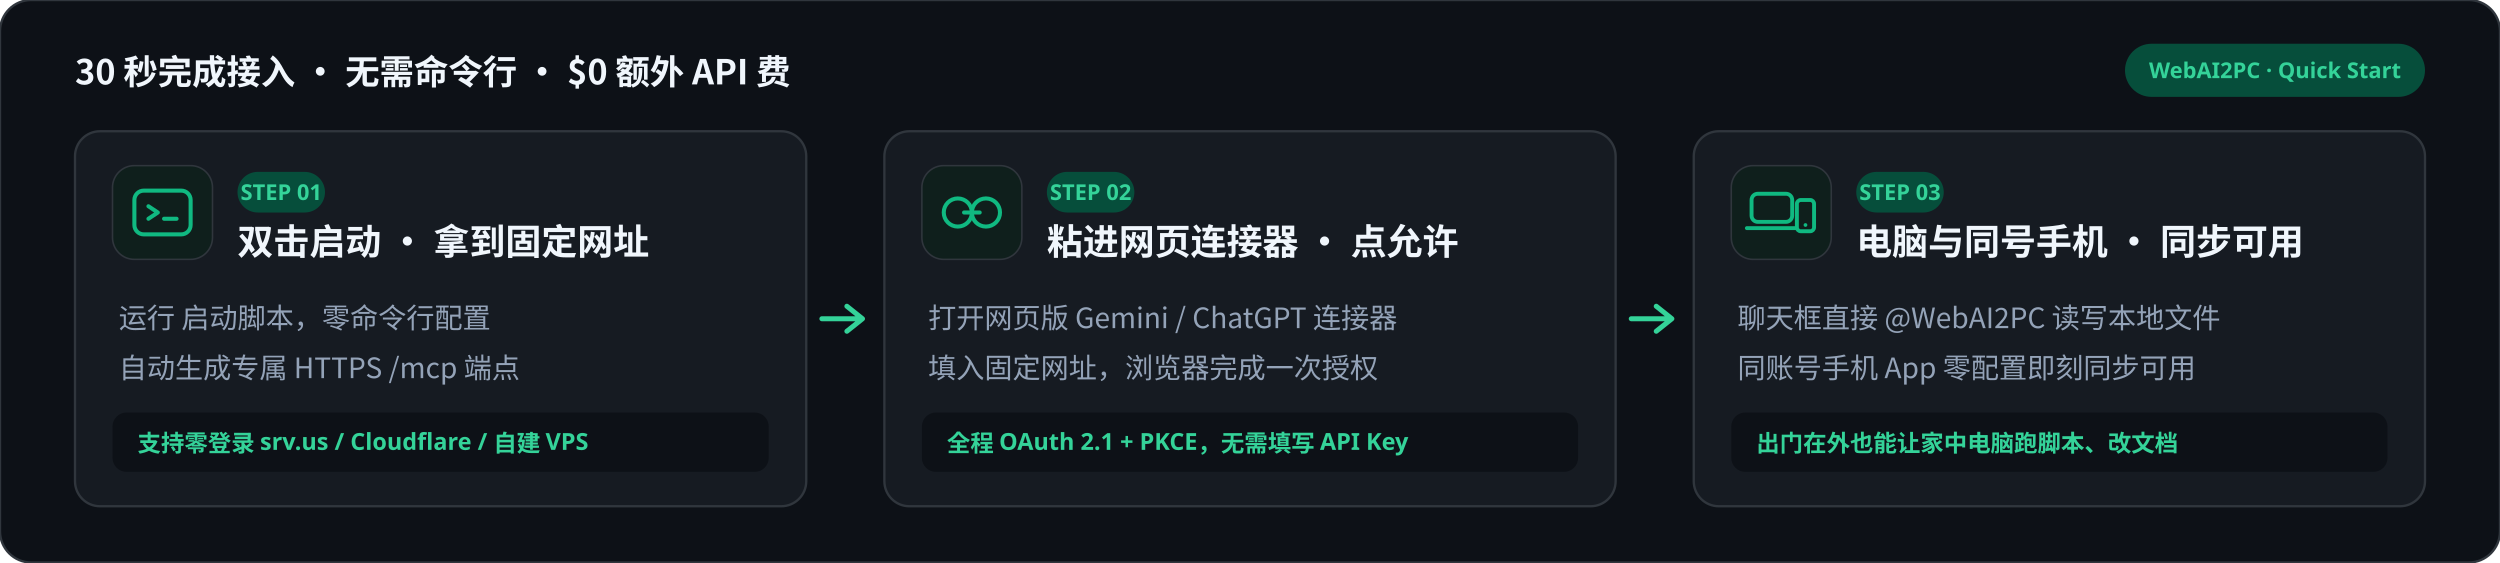
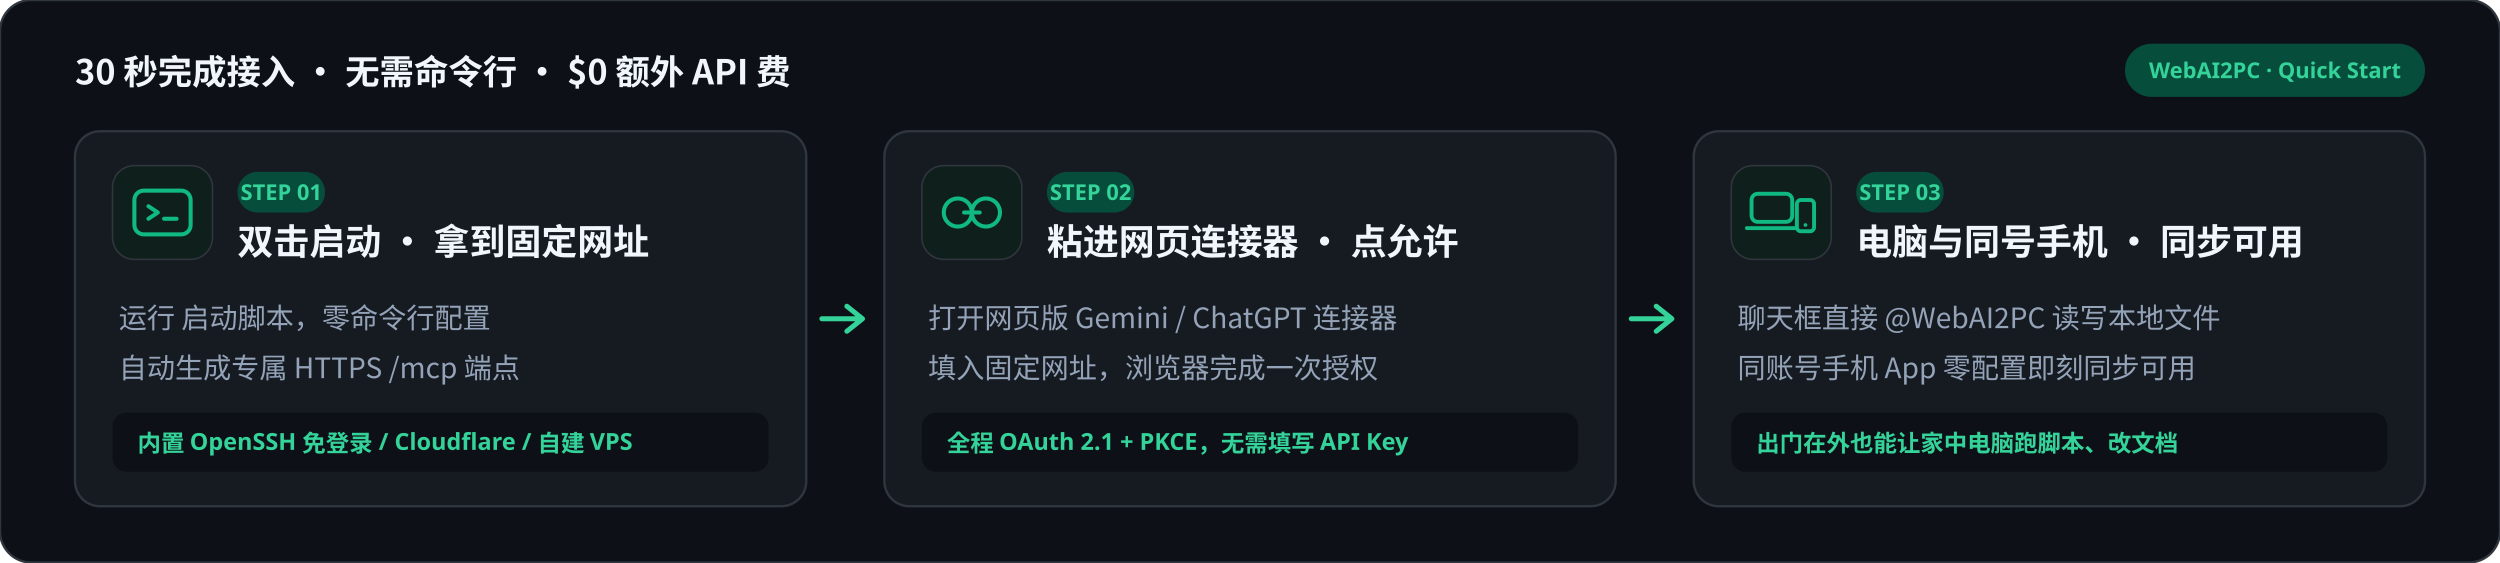
<svg xmlns="http://www.w3.org/2000/svg" viewBox="0 0 1600 360" width="1600" height="360">
  <rect width="1600" height="360" rx="20" fill="#0D1117" stroke="#30363D" stroke-width="1.5" />
  <text x="48" y="54" font-family="PingFang SC, Microsoft YaHei, Noto Sans CJK SC, system-ui, sans-serif" font-size="22" font-weight="700" fill="#F0F6FC">30 秒完成接入 · 无需命令行 · $0 额外 API 费</text>
  <rect x="1360" y="28" width="192" height="34" rx="17" fill="#064E3B" />
  <text x="1456" y="50" text-anchor="middle" font-family="Segoe UI, PingFang SC, Microsoft YaHei, sans-serif" font-size="14" font-weight="700" fill="#34D399">WebAI2PC · Quick Start</text>
  <rect x="48" y="84" width="468" height="240" rx="16" fill="#161B22" stroke="#30363D" stroke-width="1.5" />
  <g transform="translate(72,106)">
    <rect width="64" height="60" rx="14" fill="#0F1F1C" stroke="#30363D" stroke-width="1" />
    <rect x="14" y="16" width="36" height="28" rx="6" fill="none" stroke="#10B981" stroke-width="2.6" />
    <path d="M23 26 L29 30 L23 34" fill="none" stroke="#10B981" stroke-width="2.6" stroke-linecap="round" stroke-linejoin="round" />
    <line x1="33" y1="34" x2="41" y2="34" stroke="#10B981" stroke-width="2.6" stroke-linecap="round" />
  </g>
  <rect x="152" y="110" width="56" height="26" rx="13" fill="#064E3B" />
  <text x="180" y="128" text-anchor="middle" font-family="Segoe UI, sans-serif" font-size="14" font-weight="800" fill="#34D399">STEP 01</text>
  <text x="152" y="163" font-family="PingFang SC, Microsoft YaHei, Noto Sans CJK SC, system-ui, sans-serif" font-size="23" font-weight="700" fill="#F0F6FC">双击启动 · 拿到固定网址</text>
  <text x="76" y="210" font-family="PingFang SC, Microsoft YaHei, Noto Sans CJK SC, system-ui, sans-serif" font-size="18" fill="#94A3B8">运行 启动脚本，零命令行配置</text>
  <text x="76" y="242" font-family="PingFang SC, Microsoft YaHei, Noto Sans CJK SC, system-ui, sans-serif" font-size="18" fill="#94A3B8">自动生成专属 HTTPS /mcp 端点</text>
  <rect x="72" y="264" width="420" height="38" rx="9" fill="#0D1117" />
-   <text x="88" y="289" font-family="PingFang SC, Microsoft YaHei, Consolas, sans-serif" font-size="15" font-weight="600" fill="#34D399">支持零登录 srv.us / Cloudflare / 自建 VPS</text>
+   <text x="88" y="289" font-family="PingFang SC, Microsoft YaHei, Consolas, sans-serif" font-size="15" font-weight="600" fill="#34D399">内置 OpenSSH 免登录 / Cloudflare / 自建 VPS</text>
  <path d="M526 204 L550 204 M542 196 L552 204 L542 212" fill="none" stroke="#34D399" stroke-width="3.2" stroke-linecap="round" stroke-linejoin="round" />
  <rect x="566" y="84" width="468" height="240" rx="16" fill="#161B22" stroke="#30363D" stroke-width="1.5" />
  <g transform="translate(590,106)">
    <rect width="64" height="60" rx="14" fill="#0F1F1C" stroke="#30363D" stroke-width="1" />
    <rect x="14" y="21" width="18" height="18" rx="9" fill="none" stroke="#10B981" stroke-width="2.6" />
    <rect x="32" y="21" width="18" height="18" rx="9" fill="none" stroke="#10B981" stroke-width="2.6" />
    <line x1="27" y1="30" x2="37" y2="30" stroke="#10B981" stroke-width="2.6" stroke-linecap="round" />
  </g>
  <rect x="670" y="110" width="56" height="26" rx="13" fill="#064E3B" />
  <text x="698" y="128" text-anchor="middle" font-family="Segoe UI, sans-serif" font-size="14" font-weight="800" fill="#34D399">STEP 02</text>
  <text x="670" y="163" font-family="PingFang SC, Microsoft YaHei, Noto Sans CJK SC, system-ui, sans-serif" font-size="23" font-weight="700" fill="#F0F6FC">粘进网页连接器 · 点允许</text>
  <text x="594" y="210" font-family="PingFang SC, Microsoft YaHei, Noto Sans CJK SC, system-ui, sans-serif" font-size="18" fill="#94A3B8">打开网页版 Gemini / ChatGPT 连接器</text>
  <text x="594" y="242" font-family="PingFang SC, Microsoft YaHei, Noto Sans CJK SC, system-ui, sans-serif" font-size="18" fill="#94A3B8">填入固定网址，浏览器完成一次授权</text>
  <rect x="590" y="264" width="420" height="38" rx="9" fill="#0D1117" />
  <text x="606" y="289" font-family="PingFang SC, Microsoft YaHei, Consolas, sans-serif" font-size="15" font-weight="600" fill="#34D399">全程 OAuth 2.1 + PKCE，无需填写 API Key</text>
  <path d="M1044 204 L1068 204 M1060 196 L1070 204 L1060 212" fill="none" stroke="#34D399" stroke-width="3.2" stroke-linecap="round" stroke-linejoin="round" />
  <rect x="1084" y="84" width="468" height="240" rx="16" fill="#161B22" stroke="#30363D" stroke-width="1.5" />
  <g transform="translate(1108,106)">
    <rect width="64" height="60" rx="14" fill="#0F1F1C" stroke="#30363D" stroke-width="1" />
    <rect x="13" y="18" width="26" height="18" rx="4" fill="none" stroke="#10B981" stroke-width="2.5" />
    <line x1="10" y1="40" x2="42" y2="40" stroke="#10B981" stroke-width="2.5" stroke-linecap="round" />
    <rect x="42" y="22" width="11" height="20" rx="2.5" fill="#0F1F1C" stroke="#10B981" stroke-width="2.5" />
    <circle cx="47.5" cy="38" r="1.2" fill="#10B981" />
  </g>
  <rect x="1188" y="110" width="56" height="26" rx="13" fill="#064E3B" />
  <text x="1216" y="128" text-anchor="middle" font-family="Segoe UI, sans-serif" font-size="14" font-weight="800" fill="#34D399">STEP 03</text>
  <text x="1188" y="163" font-family="PingFang SC, Microsoft YaHei, Noto Sans CJK SC, system-ui, sans-serif" font-size="23" font-weight="700" fill="#F0F6FC">电脑与同号手机 · 同步可用</text>
  <text x="1112" y="210" font-family="PingFang SC, Microsoft YaHei, Noto Sans CJK SC, system-ui, sans-serif" font-size="18" fill="#94A3B8">聊天框直接 @WebAI2PC 读写本地文件</text>
  <text x="1112" y="242" font-family="PingFang SC, Microsoft YaHei, Noto Sans CJK SC, system-ui, sans-serif" font-size="18" fill="#94A3B8">同账号手机 App 零配置即刻同步可用</text>
  <rect x="1108" y="264" width="420" height="38" rx="9" fill="#0D1117" />
  <text x="1124" y="289" font-family="PingFang SC, Microsoft YaHei, Consolas, sans-serif" font-size="15" font-weight="600" fill="#34D399">出门在外也能让家中电脑跑脚本、改文档</text>
</svg>
